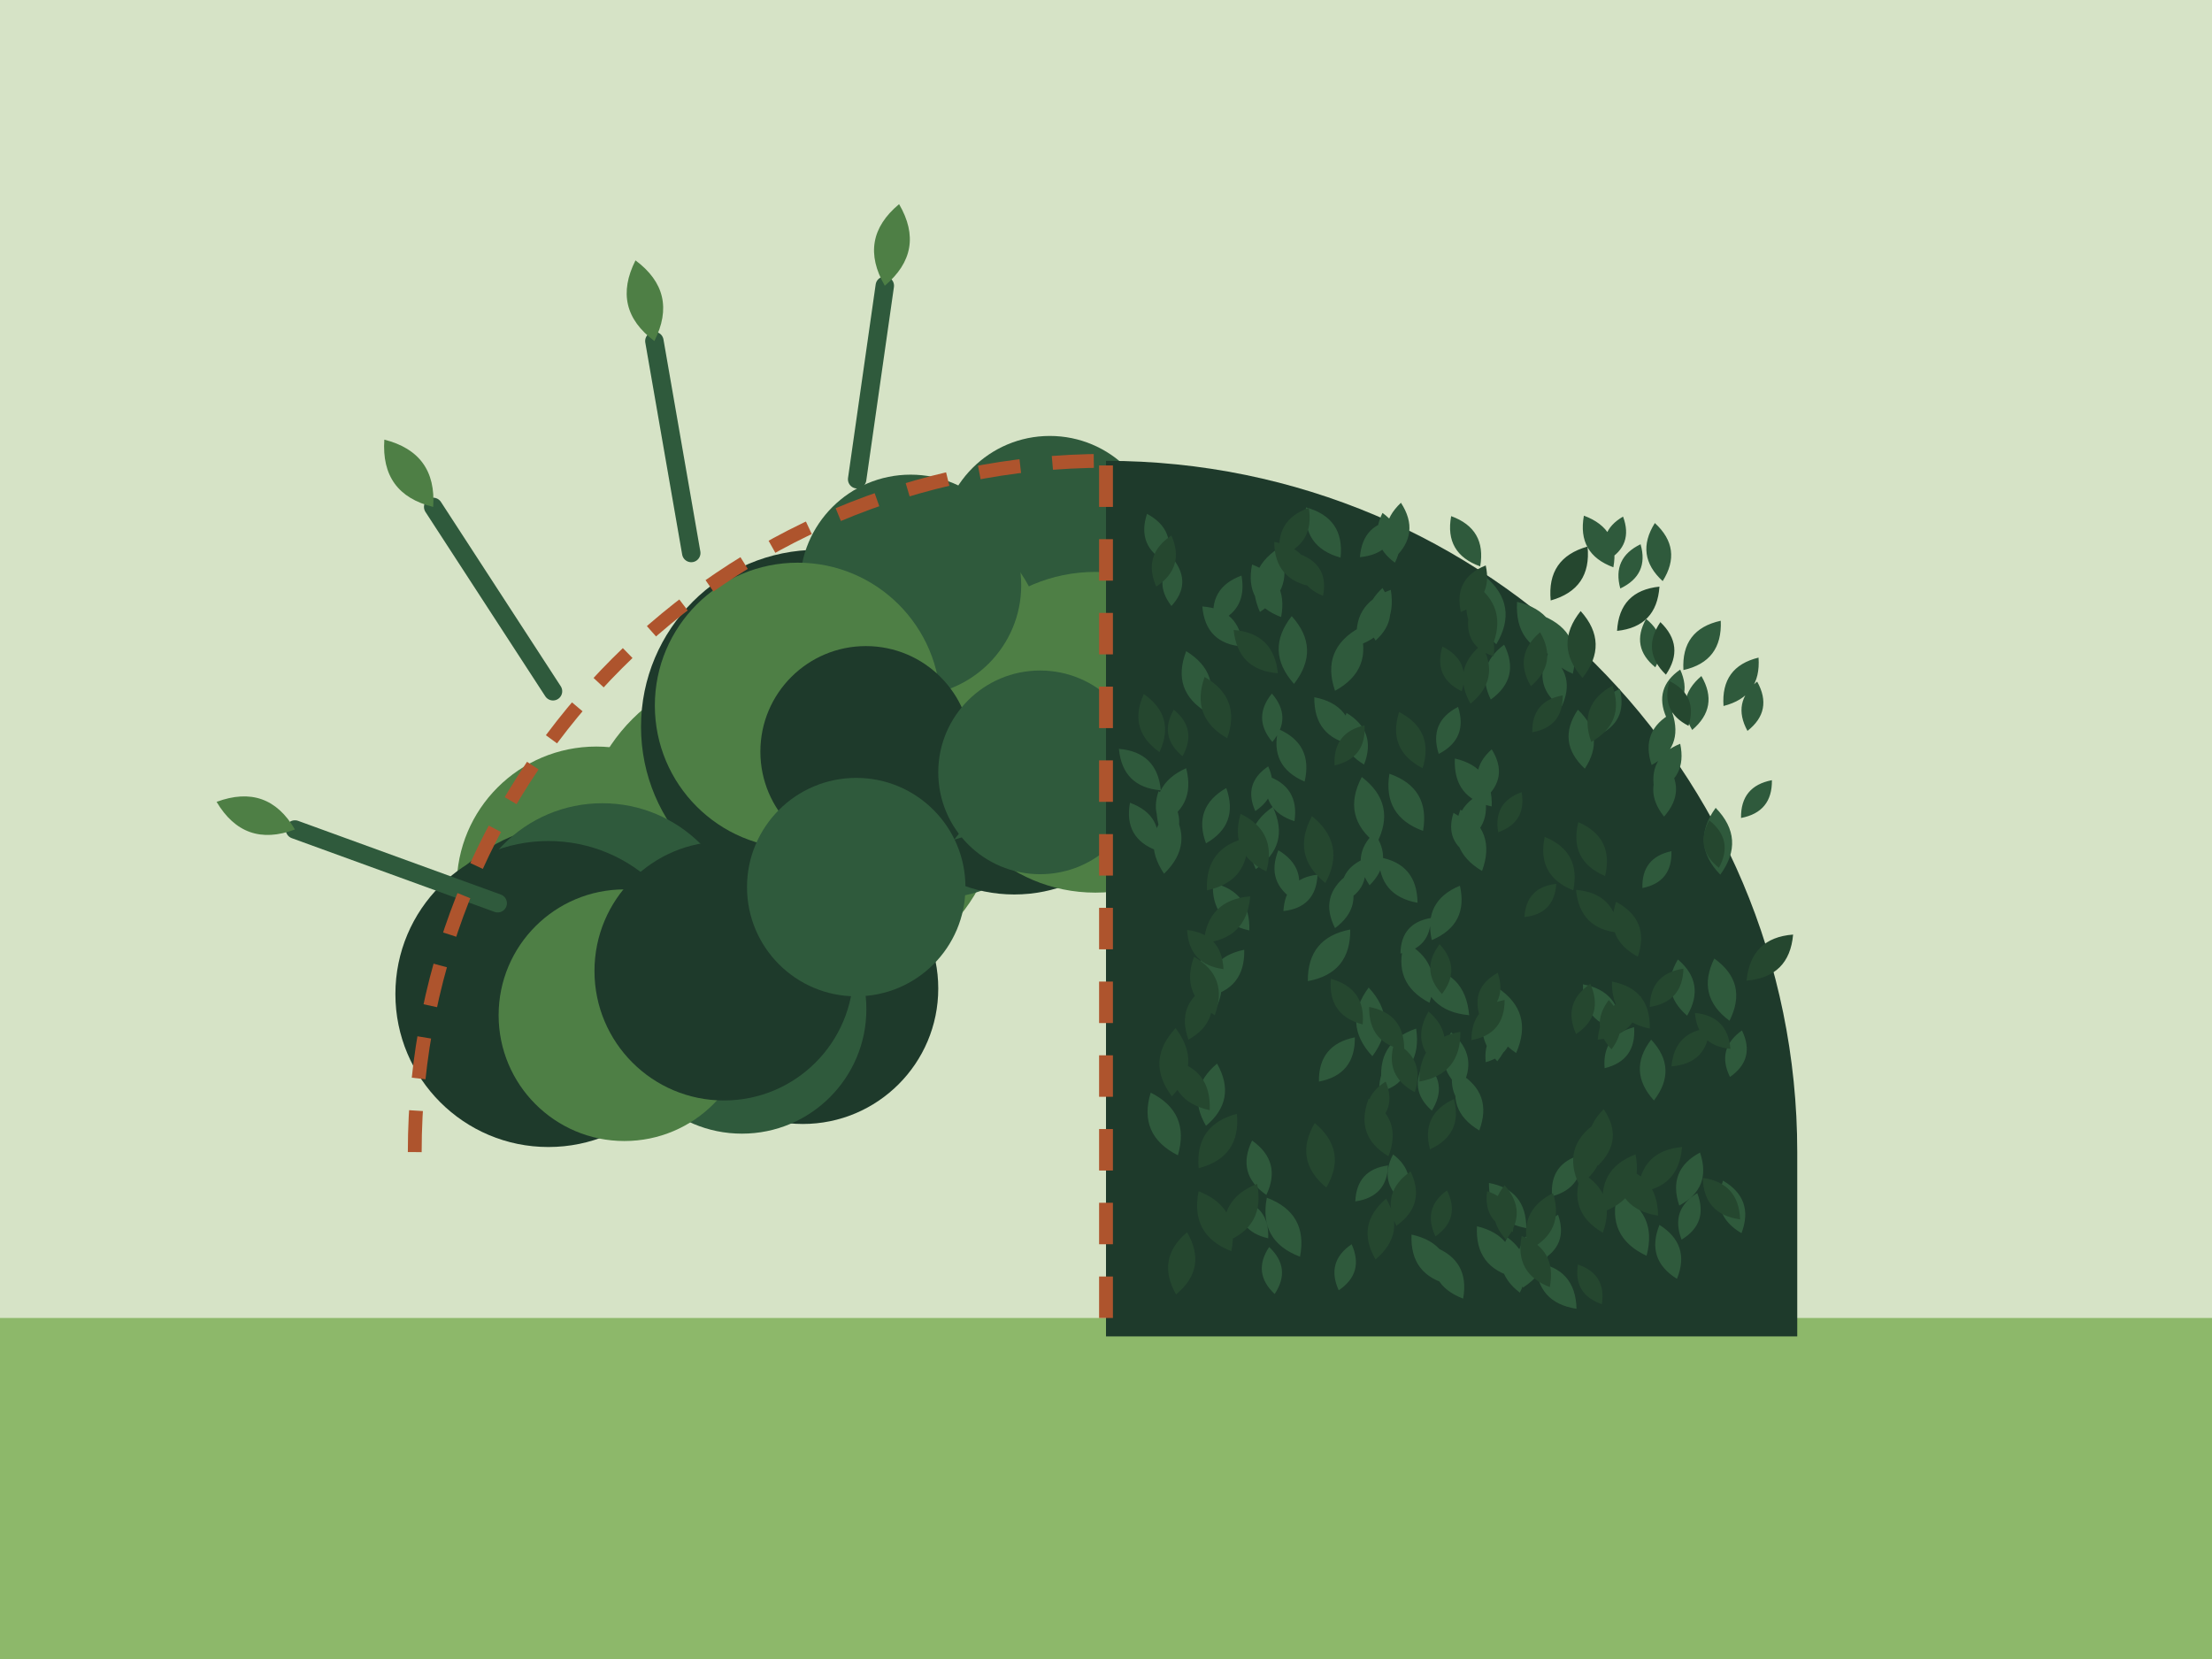
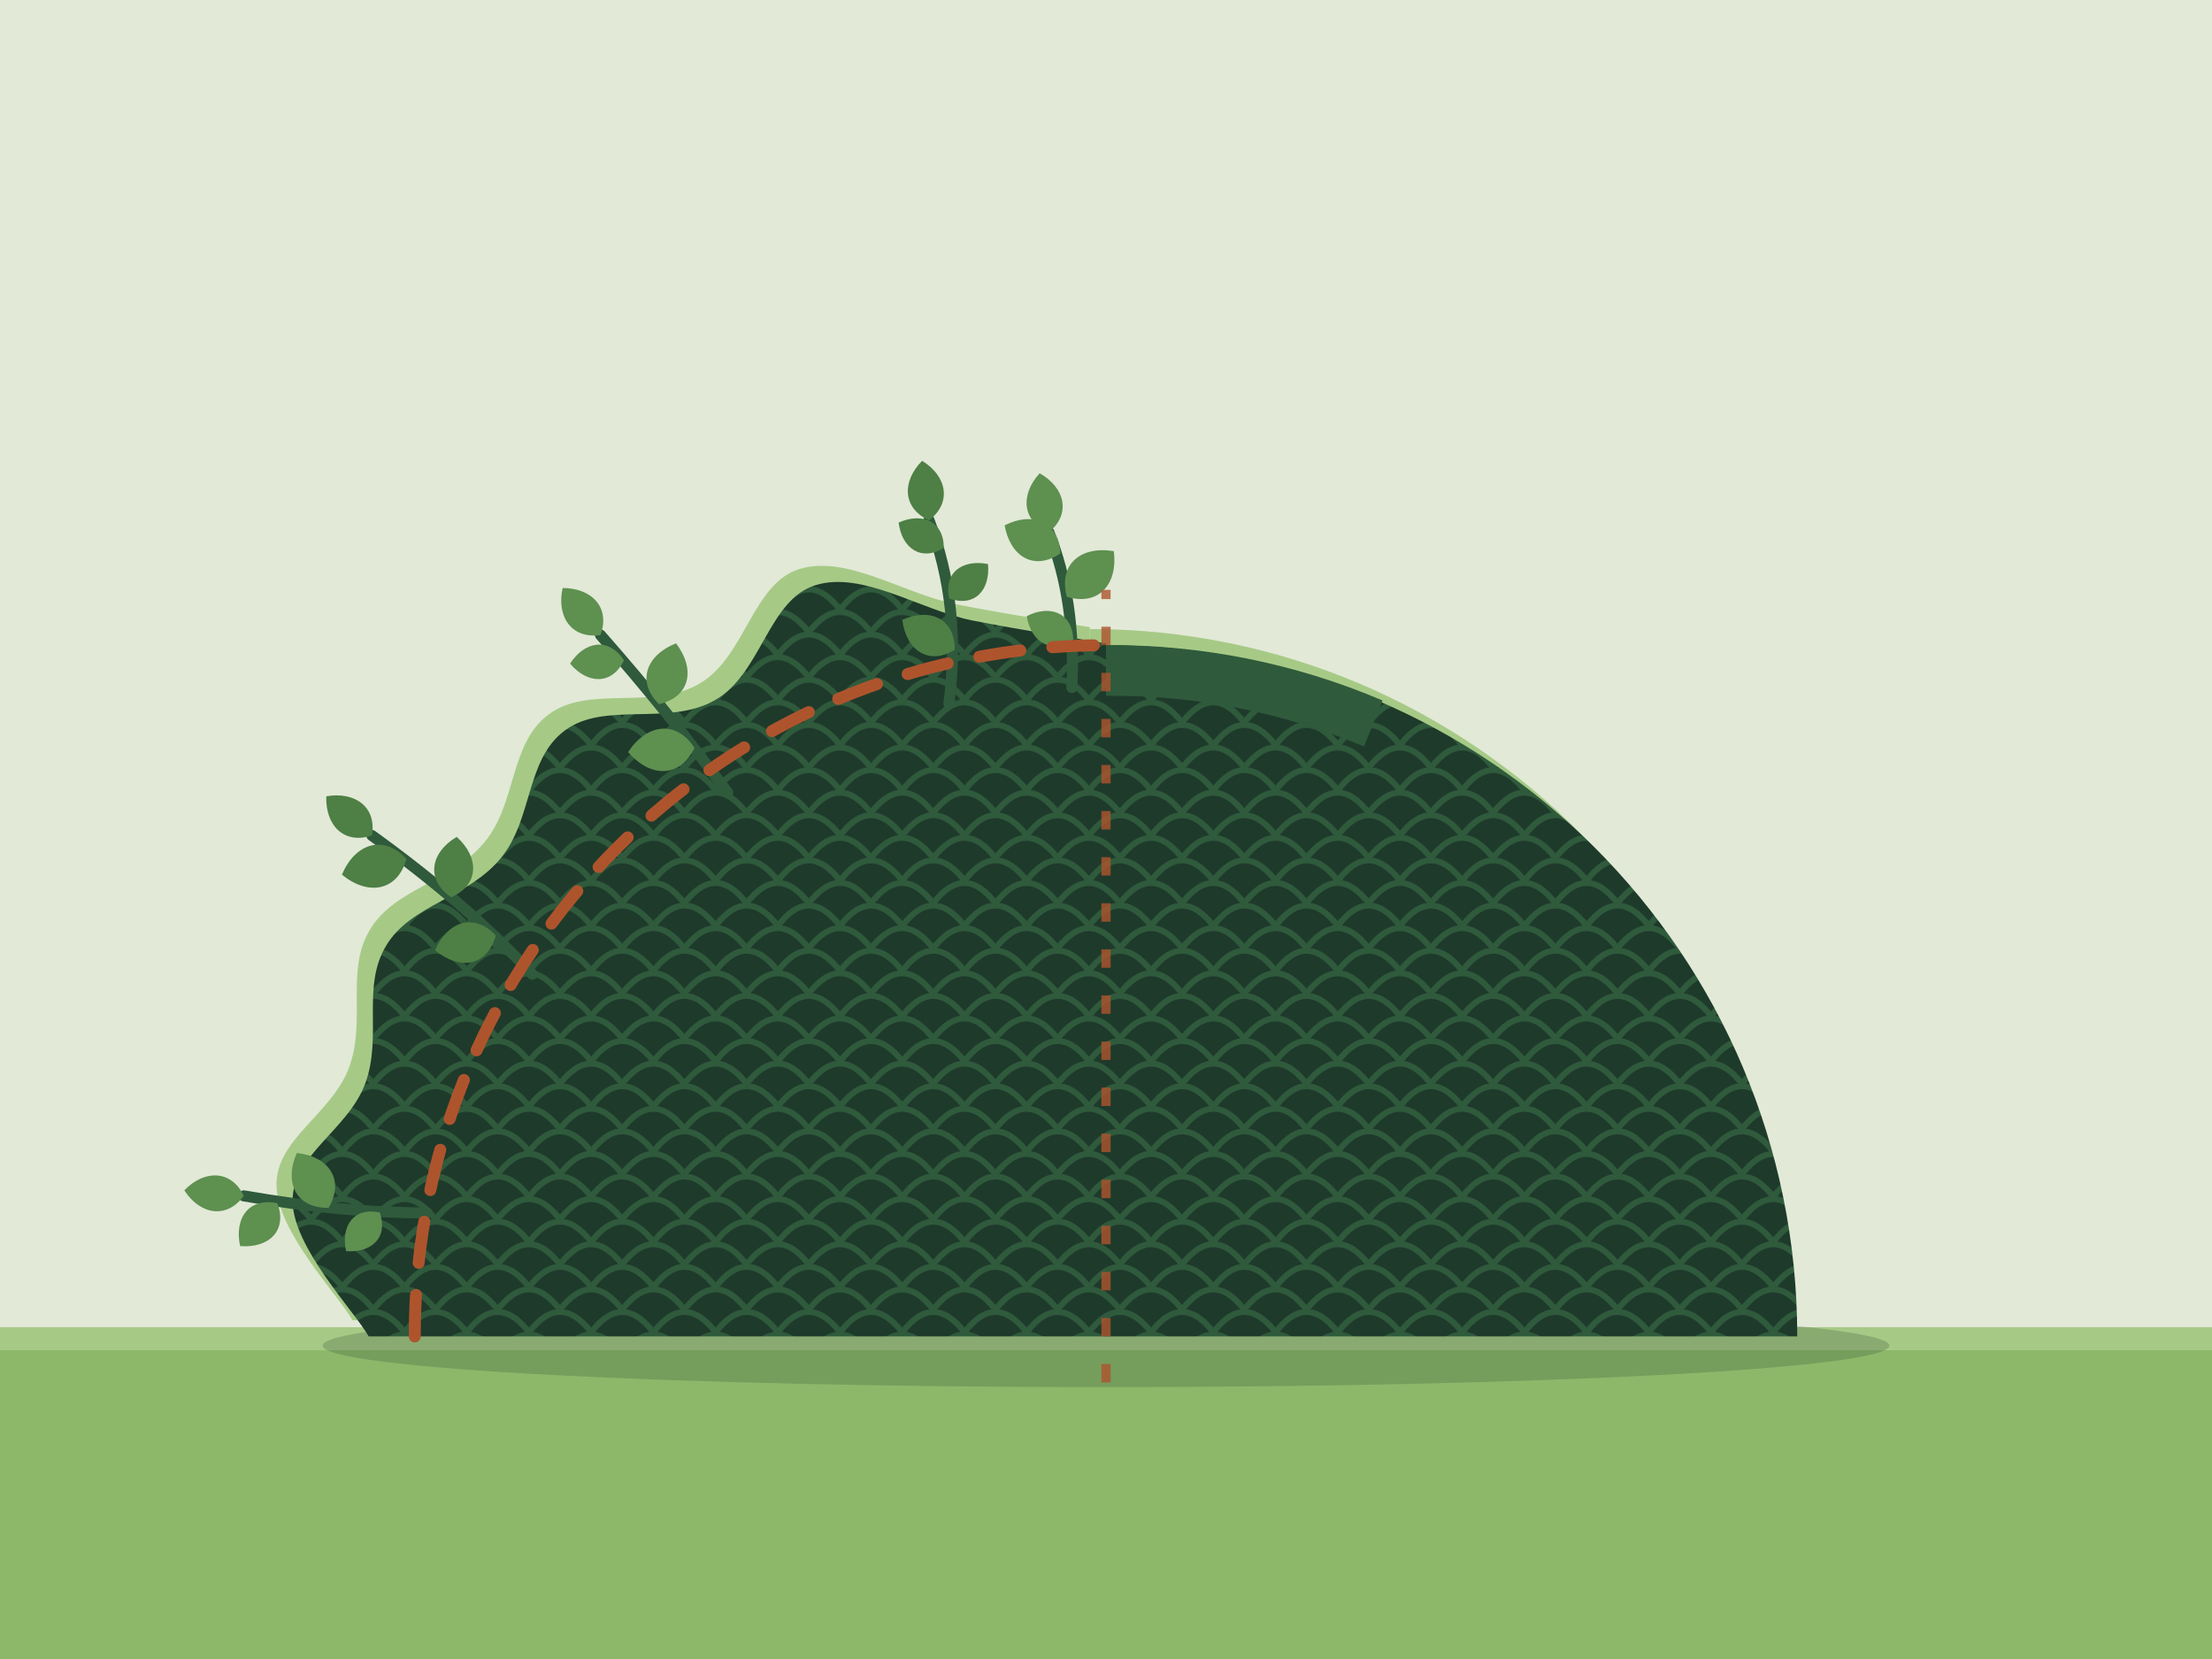
- <svg xmlns="http://www.w3.org/2000/svg" viewBox="0 0 480 360" role="img" aria-label="Illustration: Strauch, zur Hälfte in Form geschnitten">
-   <rect width="480" height="360" fill="#D6E3C6" />
-   <rect y="286" width="480" height="74" fill="#8DB86A" />
-   <circle cx="174.2" cy="214.5" r="29.4" fill="#1E3A2B" />
-   <circle cx="161" cy="219" r="27" fill="#2F5A3C" />
-   <circle cx="178.4" cy="174.3" r="38.6" fill="#4E7F45" />
-   <circle cx="235.2" cy="147.3" r="39.6" fill="#1E3A2B" />
-   <circle cx="204.9" cy="171.3" r="23.4" fill="#2F5A3C" />
-   <circle cx="129.4" cy="192.3" r="30.3" fill="#4E7F45" />
-   <circle cx="123.7" cy="212.3" r="33.3" fill="#1E3A2B" />
-   <circle cx="228.5" cy="143.5" r="24.9" fill="#2F5A3C" />
-   <circle cx="184.2" cy="150" r="29.8" fill="#4E7F45" />
-   <circle cx="218.4" cy="159.5" r="27.3" fill="#1E3A2B" />
-   <circle cx="227.8" cy="118.3" r="23.7" fill="#2F5A3C" />
-   <circle cx="196.7" cy="141.4" r="30.1" fill="#4E7F45" />
-   <circle cx="220.1" cy="162" r="32.1" fill="#1E3A2B" />
-   <circle cx="200.3" cy="157.3" r="25.8" fill="#2F5A3C" />
-   <circle cx="164.1" cy="182.9" r="38" fill="#4E7F45" />
-   <circle cx="177.5" cy="157.7" r="38.4" fill="#1E3A2B" />
-   <circle cx="130.7" cy="204.5" r="30.2" fill="#2F5A3C" />
-   <circle cx="237.7" cy="158.9" r="34.8" fill="#4E7F45" />
-   <circle cx="119" cy="215.7" r="33.2" fill="#1E3A2B" />
-   <circle cx="197.6" cy="127" r="24" fill="#2F5A3C" />
-   <circle cx="173.1" cy="153.1" r="31" fill="#4E7F45" />
-   <circle cx="187.9" cy="163.1" r="22.9" fill="#1E3A2B" />
-   <circle cx="225.7" cy="167.6" r="22.1" fill="#2F5A3C" />
-   <circle cx="135.5" cy="220.3" r="27.3" fill="#4E7F45" />
-   <circle cx="157.1" cy="210.7" r="28.1" fill="#1E3A2B" />
-   <circle cx="185.8" cy="192.5" r="23.7" fill="#2F5A3C" />
-   <path d="M120 150l-26-40M150 120l-8-46M186 104l6-42M108 196l-44-16" stroke="#2F5A3C" stroke-width="4" stroke-linecap="round" />
-   <path fill="#4E7F45" d="M94 110Q94.8 98.3 83.4 95.4Q82.6 107.2 94 110Z" />
-   <path fill="#4E7F45" d="M142 74Q147.3 63.5 137.9 56.5Q132.6 67 142 74Z" />
-   <path fill="#4E7F45" d="M192 62Q201 54.4 195.1 44.3Q186.1 51.8 192 62Z" />
-   <path fill="#4E7F45" d="M64 180Q58.1 169.9 47 174Q53 184.1 64 180Z" />
-   <path d="M240 100A150 150 0 0 1 390 250V290H240Z" fill="#1E3A2B" />
-   <path fill="#2F5A3C" d="M375.3 221.5Q379.4 213.3 372 208Q368 216.1 375.3 221.5ZM350.1 123.1Q351.6 114.8 343.7 111.9Q342.2 120.2 350.1 123.1ZM255.3 181.6Q257.5 175 251.4 171.7Q249.2 178.3 255.3 181.6ZM286.2 234.7Q294.1 233.2 294 225.1Q286.1 226.7 286.2 234.7ZM367.2 158.4Q373.1 153.4 369.2 146.7Q363.3 151.7 367.2 158.4ZM253.1 122Q255.4 115 248.9 111.5Q246.6 118.5 253.1 122ZM351.6 127.7Q357.9 124.7 356 118.1Q349.8 121.1 351.6 127.7ZM334.3 273.6Q340.4 270.2 338.1 263.6Q332 267 334.3 273.6ZM324.9 230.3Q330.8 222.9 324.5 215.8Q318.6 223.2 324.9 230.3ZM263.5 135.3Q270.8 132.6 269.4 124.9Q262.1 127.6 263.5 135.3ZM278 133.9Q279.6 125.5 271.7 122.5Q270 130.9 278 133.9ZM364.9 269Q370.8 265.4 368.3 258.9Q362.4 262.5 364.9 269ZM276.6 280.8Q280.3 275.2 275.4 270.6Q271.7 276.2 276.6 280.8ZM366.1 220.4Q370.2 213.4 364.1 208.2Q360 215.1 366.1 220.4ZM323.7 175Q324 166.5 315.7 164.6Q315.3 173.2 323.7 175ZM269.7 140.3Q269 132.2 260.9 131.6Q261.6 139.7 269.7 140.3ZM318.8 220.3Q318 210.7 308.4 209.8Q309.1 219.4 318.8 220.3ZM261.7 183Q268.9 178.9 266.1 171Q258.8 175.2 261.7 183ZM338.8 153.5Q342.2 146.4 335.9 141.9Q332.5 148.9 338.8 153.5ZM251.9 171.5Q251.1 163.2 242.8 162.5Q243.6 170.8 251.9 171.5ZM302.7 122.1Q305.9 115.6 300 111.3Q296.8 117.8 302.7 122.1ZM289.7 149.9Q298.1 145.3 295 136.2Q286.6 140.9 289.7 149.9ZM282.1 272.7Q283.9 263.3 274.9 259.9Q273.1 269.3 282.1 272.7ZM272.5 188.6Q280.1 183.4 276.2 175.1Q268.7 180.3 272.5 188.6ZM363.9 277.5Q366.9 270.1 360.1 265.8Q357.1 273.3 363.9 277.5ZM273.4 132.8Q281.3 127.6 277.5 118.9Q269.6 124.1 273.4 132.8ZM323.5 151.8Q330 147.1 326.4 139.9Q320 144.6 323.5 151.8ZM281.1 195.5Q283.9 188.4 277.4 184.5Q274.6 191.5 281.1 195.5ZM310.2 217.6Q313.1 208.8 304.8 204.4Q302 213.3 310.2 217.6ZM252.6 189.6Q259.3 183.1 254.1 175.4Q247.4 181.9 252.6 189.6ZM379.2 158.6Q384.8 154.2 381.3 147.9Q375.8 152.4 379.2 158.6ZM312.2 163.6Q318.6 160.3 316.4 153.4Q310 156.7 312.2 163.6ZM274.8 259.3Q278.2 252.1 271.7 247.5Q268.2 254.7 274.8 259.3ZM304.5 260.8Q307.8 254.7 302.3 250.5Q299.1 256.6 304.5 260.8ZM290.5 280Q296.1 276.2 293.3 270Q287.7 273.8 290.5 280ZM341.3 146.2Q343.4 137.3 335 133.7Q332.9 142.6 341.3 146.2ZM364.4 261.6Q371.5 257.8 368.9 250.1Q361.8 253.9 364.4 261.6ZM271.1 201.9Q271.4 193.5 263.2 191.6Q262.8 200.1 271.1 201.9ZM283.8 212.9Q293.1 211.2 293 201.7Q283.7 203.5 283.8 212.9ZM321.2 122.9Q322.6 114.8 314.9 112Q313.4 120.1 321.2 122.9ZM317.5 281.8Q319 273.5 311.1 270.5Q309.6 278.8 317.5 281.8ZM336.8 259.6Q343.7 257.7 343.1 250.6Q336.2 252.5 336.8 259.6ZM310.7 241Q314.4 235.1 309.2 230.4Q305.5 236.4 310.7 241ZM317 236.3Q321.1 229.2 314.9 224Q310.8 231 317 236.3ZM314.7 278.8Q315.1 269.8 306.3 267.9Q305.9 276.8 314.7 278.8ZM289.7 201.4Q296 196.7 292.4 189.8Q286.2 194.5 289.7 201.4ZM375.4 233.7Q381 229.8 378 223.6Q372.4 227.6 375.4 233.7ZM307.6 195.9Q307.5 187.4 299.2 186Q299.3 194.4 307.6 195.9ZM338 142.5Q338.6 132.8 329.2 130.6Q328.6 140.3 338 142.5ZM280.9 178.2Q282 170.7 274.8 168.3Q273.7 175.9 280.9 178.2ZM346.5 159.7Q353.3 156.7 351.5 149.5Q344.7 152.5 346.5 159.7ZM358.4 166Q365.4 162.3 362.9 154.7Q355.9 158.5 358.4 166ZM290.9 121Q291.8 112.4 283.4 110.1Q282.6 118.7 290.9 121ZM272.4 176Q277.9 172.3 275.2 166.3Q269.7 170 272.4 176ZM329 228.5Q332.9 219.6 324.9 214.3Q321 223.1 329 228.5ZM321.6 189Q324.8 180.3 316.9 175.7Q313.7 184.3 321.6 189ZM261.9 216.3Q270.2 214.6 270 206.1Q261.6 207.8 261.9 216.3ZM321 245.3Q324 237.3 316.7 232.9Q313.6 240.9 321 245.3ZM280.8 148.4Q286.7 140.8 280.3 133.7Q274.4 141.2 280.8 148.4ZM373.3 189.8Q378.9 182.1 372.3 175.3Q366.7 183 373.3 189.8ZM291.5 195.7Q297.6 192.9 295.9 186.4Q289.8 189.2 291.5 195.7ZM348.2 231.8Q355.1 230.1 354.6 222.9Q347.6 224.7 348.2 231.8ZM296 165.9Q298.8 158.7 292.2 154.7Q289.3 161.9 296 165.9ZM351.7 223.5Q351.7 215.1 343.5 213.6Q343.4 222 351.7 223.5ZM294.1 260.7Q301 259.7 301.2 252.9Q294.4 253.8 294.1 260.7ZM299.3 236.9Q306 235.4 305.6 228.6Q299 230.1 299.3 236.9ZM361.1 177.2Q366.2 171.4 361.3 165.4Q356.3 171.2 361.1 177.2ZM377.9 267.6Q380.7 260.2 373.9 256.2Q371.1 263.6 377.9 267.6ZM276.1 161Q280.5 155.7 276 150.5Q271.7 155.8 276.1 161ZM377.8 177.5Q384.6 176.2 384.5 169.3Q377.7 170.6 377.8 177.5ZM308.8 180.3Q310.4 171 301.5 167.9Q300 177.1 308.8 180.3ZM374 153.2Q382.2 151.1 381.6 142.7Q373.4 144.7 374 153.2ZM297.8 229.2Q303.6 221.4 297 214.3Q291.2 222.1 297.8 229.2ZM261.9 154.6Q265.2 146.1 257.4 141.3Q254.1 149.9 261.9 154.6ZM328.7 277.2Q329.3 268.2 320.5 266.1Q320 275 328.7 277.2ZM343.9 166.8Q348.5 159.8 342.4 154Q337.7 161 343.9 166.8ZM322.1 173.4Q327.5 168.7 323.7 162.6Q318.4 167.3 322.1 173.4ZM293.6 161.6Q293.7 152.9 285.2 151.3Q285.1 160 293.6 161.6ZM263.7 219.1Q267.4 212.1 261.1 207.2Q257.4 214.2 263.7 219.1ZM294.6 140.1Q303.3 137.1 301.8 128Q293.1 131.1 294.6 140.1ZM348.8 121.6Q354.5 118.3 352.2 112.1Q346.5 115.4 348.8 121.6ZM356.4 192.7Q362.9 191.4 362.7 184.7Q356.2 186.1 356.4 192.7ZM320.9 241.8Q322 234.7 315.2 232.4Q314.1 239.5 320.9 241.8ZM359.1 171.9Q366.2 168.9 364.6 161.4Q357.4 164.3 359.1 171.9ZM319.3 185.8Q321.3 179.5 315.4 176.4Q313.4 182.7 319.3 185.8ZM329.8 280.5Q333.5 273.3 327.1 268.5Q323.4 275.6 329.8 280.5ZM299.9 235.5Q308.7 232.4 307.3 223.2Q298.5 226.2 299.9 235.5ZM278.5 197.7Q285.6 196.9 285.9 189.8Q278.9 190.6 278.5 197.7ZM361.6 155.7Q367.5 151.7 364.6 145.3Q358.8 149.3 361.6 155.7ZM322.4 230.5Q328.7 228.7 328 222.2Q321.7 224 322.4 230.5ZM360.8 126.1Q365.2 119.1 359.1 113.5Q354.7 120.5 360.8 126.1ZM297.2 192.1Q302.5 186.8 298.2 180.7Q292.9 185.9 297.2 192.1ZM251.1 184.6Q252.6 176.9 245.2 174.2Q243.8 181.9 251.1 184.6ZM331.2 266.5Q331.2 258.2 323.1 256.7Q323 265 331.2 266.5ZM310.7 204Q318.7 200.6 316.8 192.2Q308.8 195.5 310.7 204ZM275.2 268.7Q275.5 261.7 268.7 260.2Q268.4 267.2 275.2 268.7ZM254.2 131.5Q258.7 126.6 254.6 121.3Q250.1 126.2 254.2 131.5ZM295.1 120.9Q302.6 120.2 303.2 112.8Q295.7 113.4 295.1 120.9ZM298.7 183.1Q303.2 174.5 295.5 168.6Q291 177.2 298.7 183.1ZM365.3 145.4Q373.8 143.5 373.4 134.7Q364.8 136.6 365.3 145.4ZM303.9 206.9Q310.4 205.8 310.5 199.2Q304 200.3 303.9 206.9ZM251.4 179Q259.6 175.3 257.4 166.7Q249.3 170.3 251.4 179ZM330.5 279.4Q338.7 274 334.8 265Q326.6 270.4 330.5 279.4ZM358.9 238.8Q364.2 231.9 358.3 225.6Q353.1 232.4 358.9 238.8ZM255.6 250.7Q258.3 241.4 249.7 237.1Q246.9 246.3 255.6 250.7ZM261.7 244.3Q268.5 238.6 264.1 230.8Q257.2 236.6 261.7 244.3ZM342.1 284Q341.9 275.3 333.3 274Q333.5 282.7 342.1 284ZM283.1 169.6Q285 161.5 277.4 158.2Q275.4 166.3 283.1 169.6ZM302.6 121.1Q308.3 115.7 304 109.1Q298.3 114.5 302.6 121.1ZM359.2 144.8Q362.6 138.7 357.2 134.3Q353.8 140.4 359.2 144.8ZM357.3 272.5Q359.8 263.1 351 259Q348.5 268.4 357.3 272.5ZM298.5 139Q304 134 300 127.6Q294.4 132.7 298.5 139ZM316.6 183.3Q324.1 179.9 322 171.9Q314.6 175.3 316.6 183.3ZM324.7 139.8Q329.7 131.4 322.3 125.1Q317.3 133.5 324.7 139.8Z" />
-   <path fill="#25472F" d="M277.8 120.7Q285.3 118 284 110.2Q276.5 112.9 277.8 120.7ZM317 132.8Q324 130 322.4 122.7Q315.4 125.5 317 132.8ZM375.5 227.6Q374.9 220.5 367.8 219.8Q368.4 226.9 375.5 227.6ZM347.8 267.5Q350.9 259 343.2 254.5Q340 262.9 347.8 267.5ZM307 237Q309.4 229.7 302.6 226.2Q300.3 233.4 307 237ZM250.9 127.3Q257.2 123.1 254.2 116.2Q247.9 120.4 250.9 127.3ZM347.6 283Q348.6 276.5 342.4 274.4Q341.4 280.9 347.6 283ZM265.5 210.3Q265.1 202.7 257.6 201.8Q258 209.3 265.5 210.3ZM266.3 160.2Q269.4 151.5 261.4 146.9Q258.3 155.6 266.3 160.2ZM355.4 207.6Q358.1 199.7 350.7 195.7Q348 203.6 355.4 207.6ZM261.9 193.2Q271.2 191.2 270.7 181.8Q261.5 183.8 261.9 193.2ZM287.8 257.7Q292.5 249.7 285.3 243.7Q280.6 251.7 287.8 257.7ZM262.5 240.9Q262.9 231.9 254.1 230Q253.7 239 262.5 240.9ZM257.9 225.6Q265 221.6 262.3 213.8Q255.1 217.9 257.9 225.6ZM328.3 267.3Q329.2 260.6 322.7 258.5Q321.8 265.2 328.3 267.3ZM348.3 190.1Q350.3 181.8 342.5 178.4Q340.4 186.7 348.3 190.1ZM311.5 268.3Q317 264.4 314 258.3Q308.6 262.2 311.5 268.3ZM308 234.7Q317 233.1 316.9 223.9Q307.9 225.5 308 234.7ZM358 223.2Q358.2 214.6 349.8 213Q349.6 221.5 358 223.2ZM330.8 199Q337.3 198.3 337.7 191.8Q331.2 192.5 330.8 199ZM348.1 262.9Q356.7 259.5 354.9 250.5Q346.3 253.8 348.1 262.9ZM267.2 271.5Q269.1 262 260.1 258.5Q258.2 268 267.2 271.5ZM256.6 164.1Q259.9 158.2 254.7 154Q251.4 159.8 256.6 164.1ZM254.3 237.9Q261 230.9 255.1 223.1Q248.5 230.2 254.3 237.9ZM312.9 215.7Q317.2 210.1 312.4 204.9Q308.1 210.5 312.9 215.7ZM326.8 269Q331.6 263 326.5 257.2Q321.7 263.3 326.8 269ZM379 212.8Q388.3 212 389.1 202.8Q379.9 203.5 379 212.8ZM359.8 263.8Q359.7 254.6 350.6 253.2Q350.8 262.4 359.8 263.8ZM332.5 158.9Q339.2 157.7 339.1 150.9Q332.4 152.1 332.5 158.9ZM297.5 244.6Q303.3 241 300.7 234.7Q294.9 238.3 297.5 244.6ZM287.6 191.6Q292.2 183.2 284.7 177.1Q280.1 185.6 287.6 191.6ZM298.5 273.3Q305.2 267.6 300.8 260.1Q294.1 265.8 298.5 273.3ZM373 188.3Q376.3 182.3 370.9 178Q367.6 184.1 373 188.3ZM263.6 220.3Q266.7 212 259.1 207.6Q256.1 215.8 263.6 220.3ZM251.6 163.2Q255.2 155.5 248.2 150.6Q244.7 158.3 251.6 163.2ZM345.3 161Q352.7 156.8 349.9 148.8Q342.4 152.9 345.3 161ZM332.2 148.9Q338.1 143.9 334.2 137.2Q328.3 142.2 332.2 148.9ZM261.2 204.6Q270.5 203.8 271.3 194.5Q262 195.3 261.2 204.6ZM336.3 279.3Q337.9 271.2 330.2 268.2Q328.6 276.3 336.3 279.3ZM303 266Q309.5 261.4 306.1 254.2Q299.5 258.8 303 266ZM319.3 225.7Q326.5 224.4 326.5 217Q319.3 218.3 319.3 225.7ZM358 218.5Q365.1 217.4 365.3 210.2Q358.1 211.3 358 218.5ZM265.9 269.5Q274.6 266.1 272.8 256.9Q264.1 260.3 265.9 269.5ZM323.7 140.5Q327.5 131.6 319.4 126.3Q315.6 135.2 323.7 140.5ZM377.6 264.6Q377.3 256.7 369.5 255.6Q369.7 263.5 377.6 264.6ZM355.4 258.7Q364.3 257.8 365 248.9Q356.1 249.7 355.4 258.7ZM310.3 249.4Q317.5 246.1 315.5 238.5Q308.3 241.8 310.3 249.4ZM351.3 202.4Q350.5 193.8 342 193.1Q342.8 201.6 351.3 202.4ZM331.8 271.2Q339.6 267.2 337 258.9Q329.2 262.9 331.8 271.2ZM274.8 189.1Q277.2 180.5 269.2 176.6Q266.7 185.2 274.8 189.1ZM301.3 250.9Q304.4 242.8 297 238.4Q293.9 246.5 301.3 250.9ZM325.1 180.6Q331.3 178.4 330.2 171.9Q324 174.1 325.1 180.6ZM308.7 166.7Q311.3 158.5 303.6 154.5Q301 162.7 308.7 166.7ZM362.7 231.4Q370.4 230.8 371 223.1Q363.4 223.8 362.7 231.4ZM321.2 220.8Q327.2 217.5 325 211.1Q319 214.4 321.2 220.8ZM289.6 166.1Q296.5 164.5 296.1 157.4Q289.2 159 289.6 166.1ZM287.1 129.3Q288.4 122.7 282.2 120.3Q280.9 126.8 287.1 129.3ZM255.2 280.9Q262.1 275.2 257.6 267.4Q250.8 273.1 255.2 280.9ZM361.5 146.4Q365.7 140.2 360.3 135Q356.1 141.2 361.5 146.4ZM341.4 193.2Q343.1 184.8 335.2 181.6Q333.4 190 341.4 193.2ZM295.7 222.3Q296.4 214.5 288.8 212.4Q288.1 220.3 295.7 222.3ZM343.4 147.1Q349.3 139.6 343 132.6Q337.1 140 343.4 147.1ZM304.7 227.8Q304.8 220 297.1 218.5Q297 226.4 304.7 227.8ZM336.5 130.3Q345.4 127.8 344.5 118.6Q335.6 121.1 336.5 130.3ZM311.9 231.3Q315.9 224.6 310 219.5Q306 226.2 311.9 231.3ZM366.4 157.5Q368.5 150.9 362.3 147.8Q360.3 154.4 366.4 157.5ZM346.8 252.9Q352.5 247.3 348 240.7Q342.3 246.3 346.8 252.9ZM324.1 142.4Q325.1 135.8 318.7 133.6Q317.7 140.3 324.1 142.4ZM284.8 127.3Q284.7 119 276.5 117.6Q276.6 125.9 284.8 127.3ZM342.7 257.2Q350.2 251.9 346.3 243.7Q338.8 248.9 342.7 257.2ZM319.1 152.7Q325.7 147.3 321.5 139.9Q314.9 145.3 319.1 152.7ZM317.2 150Q319.2 143.4 313 140.3Q311 147 317.2 150ZM346.7 225.6Q355.4 224.8 356.1 216.2Q347.5 216.9 346.7 225.6ZM260.1 253.5Q269.3 251.1 268.4 241.7Q259.3 244.1 260.1 253.5ZM277.3 146.1Q276.4 137.4 267.7 136.7Q268.6 145.4 277.3 146.1ZM350.9 136.9Q359.5 136 360.1 127.3Q351.4 128.2 350.9 136.9ZM342 224.4Q348.1 220.3 345.1 213.5Q339 217.6 342 224.4ZM349.7 227.7Q353.9 222.1 349.1 217Q344.9 222.6 349.7 227.7Z" />
-   <path d="M240 286V98" stroke="#AE542D" stroke-width="3" stroke-dasharray="9 7" />
-   <path d="M90 250A150 150 0 0 1 240 100" stroke="#AE542D" stroke-width="3" stroke-dasharray="9 7" fill="none" />
+ <svg xmlns="http://www.w3.org/2000/svg" viewBox="0 0 480 360" role="img" aria-label="Illustration: Strauch, links ausgewachsen, rechts in Form geschnitten">
+   <defs>
+     <pattern id="fs" width="13.5" height="9.8" patternUnits="userSpaceOnUse">
+       <rect width="13.5" height="9.8" fill="#1E3A2B" />
+       <path d="M0 9.8Q6.8 1 13.5 9.8M-6.8 4.9Q0 -3.9 6.8 4.9Q13.5 -3.9 20.3 4.9" fill="none" stroke="#2F5A3C" stroke-width="1.3" stroke-linecap="round" />
+     </pattern>
+   </defs>
+   <rect width="480" height="360" fill="#E2E9D7" />
+   <rect y="288" width="480" height="72" fill="#8DB86A" />
+   <rect y="288" width="480" height="5" fill="#A6CA86" />
+   <ellipse cx="240" cy="292" rx="170" ry="9" fill="#1E3A2B" opacity=".22" />
+   <path d="M240 290L80 290C77 284.6 63.6 270.8 63.5 260.7C63.3 250.7 75.6 245.2 79.3 235C83 224.8 78.4 214.1 83.8 205.2C89.1 196.3 101.5 194.9 108.6 186.3C115.7 177.8 114 164.8 122.6 158.5C131.1 152.1 145.2 157.7 155.2 151.9C165.2 146.2 166.7 130.2 176.9 127C187.1 123.8 199.3 132.2 210.8 134.6C222.4 136.9 234.7 138.7 240 139.6Z" fill="#A6CA86" transform="translate(-3.5 -3.5)" />
+   <path d="M240 290V140A150 150 0 0 1 390 290Z" fill="#A6CA86" transform="translate(-3.5 -3.5)" />
+   <path d="M240 290L80 290C77 284.6 63.6 270.8 63.5 260.7C63.3 250.7 75.6 245.2 79.3 235C83 224.8 78.4 214.1 83.8 205.2C89.1 196.3 101.5 194.9 108.6 186.3C115.7 177.8 114 164.8 122.6 158.5C131.1 152.1 145.2 157.7 155.2 151.9C165.2 146.2 166.7 130.2 176.9 127C187.1 123.8 199.3 132.2 210.8 134.6C222.4 136.9 234.7 138.7 240 139.6Z" fill="url(#fs)" />
+   <path d="M240 290V140A150 150 0 0 1 390 290Z" fill="url(#fs)" />
+   <path d="M240 140A150 150 0 0 1 300 152L296 162A140 140 0 0 0 240 151Z" fill="#2F5A3C" />
+   <g class="sway s3">
+     <path d="M92.7 263.2Q74.2 263.2 52.9 259.5" fill="none" stroke="#2F5A3C" stroke-width="2.4" stroke-linecap="round" />
+     <path d="M82.4 263.1C76.8 261.9 73.9 266 75.1 271.5C80.7 271.9 84.3 268.5 82.4 263.1ZM71.3 262.1C74.9 256 71.3 250.9 64.4 250.2C61.6 256.6 64.2 262.2 71.3 262.1ZM60.2 261.1C54 259.8 50.8 264.3 52.1 270.4C58.4 270.9 62.4 267 60.2 261.1ZM52.9 259.5C50.2 253.8 44.3 253.8 40 258.3C43.4 263.6 49.2 264.6 52.9 259.5Z" fill="#5E9050" />
+   </g>
+   <g class="sway ">
+     <path d="M115.5 211.4Q101.6 196.4 80.7 181.3" fill="none" stroke="#2F5A3C" stroke-width="2.4" stroke-linecap="round" />
+     <path d="M107.6 203C102.8 197.9 97.1 200 94.4 206.2C99.7 210.6 105.7 209.8 107.6 203ZM97.9 194.7C104.1 192 104 186 99.1 181.6C93.4 185 92.3 190.9 97.9 194.7ZM88.2 186.4C83.2 180.9 77 183.1 74.2 189.8C79.8 194.4 86.2 193.5 88.2 186.4ZM80.7 181.3C81.8 175.1 77 171.7 70.8 172.8C70.6 179.1 74.6 183.3 80.7 181.3Z" fill="#4E7F45" />
+   </g>
+   <g class="sway s2">
+     <path d="M157.9 172Q145.1 154.6 130.3 137.8" fill="none" stroke="#2F5A3C" stroke-width="2.4" stroke-linecap="round" />
+     <path d="M150.7 162.3C146.7 156.1 140.3 157.1 136.3 163.2C141 168.7 147.5 169 150.7 162.3ZM143 152.8C149.9 151.2 150.9 145.1 146.7 139.6C140.3 142.1 138 147.9 143 152.8ZM135.4 143.3C132.1 138.2 126.9 139.1 123.7 144C127.5 148.5 132.8 148.7 135.4 143.3ZM130.3 137.8C132.5 131.8 128.4 127.6 122.1 127.6C120.7 133.8 124 138.7 130.3 137.8Z" fill="#5E9050" />
+   </g>
+   <g class="sway s3">
+     <path d="M205.9 152.7Q208.7 131.5 201.6 112.9" fill="none" stroke="#2F5A3C" stroke-width="2.4" stroke-linecap="round" />
+     <path d="M207.2 141C207.2 134.2 201.8 131.8 195.8 134.5C196.6 141.1 201.5 144.5 207.2 141ZM206 129.9C211.5 131.8 214.9 128.1 214.4 122.4C208.8 121.3 204.7 124.3 206 129.9ZM204.8 118.9C204.8 113.1 200.1 111.1 195 113.4C195.7 119 199.9 121.9 204.8 118.9ZM201.6 112.9C206.6 109.1 205.5 103.3 200.1 100C195.7 104.4 195.8 110.3 201.6 112.9Z" fill="#4E7F45" />
+   </g>
+   <g class="sway ">
+     <path d="M232.6 149.2Q233.5 130.3 227.6 115.5" fill="none" stroke="#2F5A3C" stroke-width="2.4" stroke-linecap="round" />
+     <path d="M232.9 138.8C232.7 133 227.9 131.1 222.8 133.7C223.7 139.3 228.1 142.1 232.9 138.8ZM231.5 129.5C238.5 131.6 242.6 126.7 241.7 119.6C234.6 118.4 229.6 122.4 231.5 129.5ZM230.1 120.1C229.8 113.2 224.1 110.9 218 114C219.2 120.7 224.3 124 230.1 120.1ZM227.6 115.5C232.5 111.5 231.1 105.8 225.6 102.7C221.4 107.3 221.7 113.1 227.6 115.5Z" fill="#5E9050" />
+   </g>
+   <path d="M90 290A150 150 0 0 1 240 140" fill="none" stroke="#AE542D" stroke-width="2.6" stroke-dasharray="9 7" stroke-linecap="round" />
+   <path d="M240 300V128" stroke="#AE542D" stroke-width="2" stroke-dasharray="4 6" opacity=".8" />
</svg>
